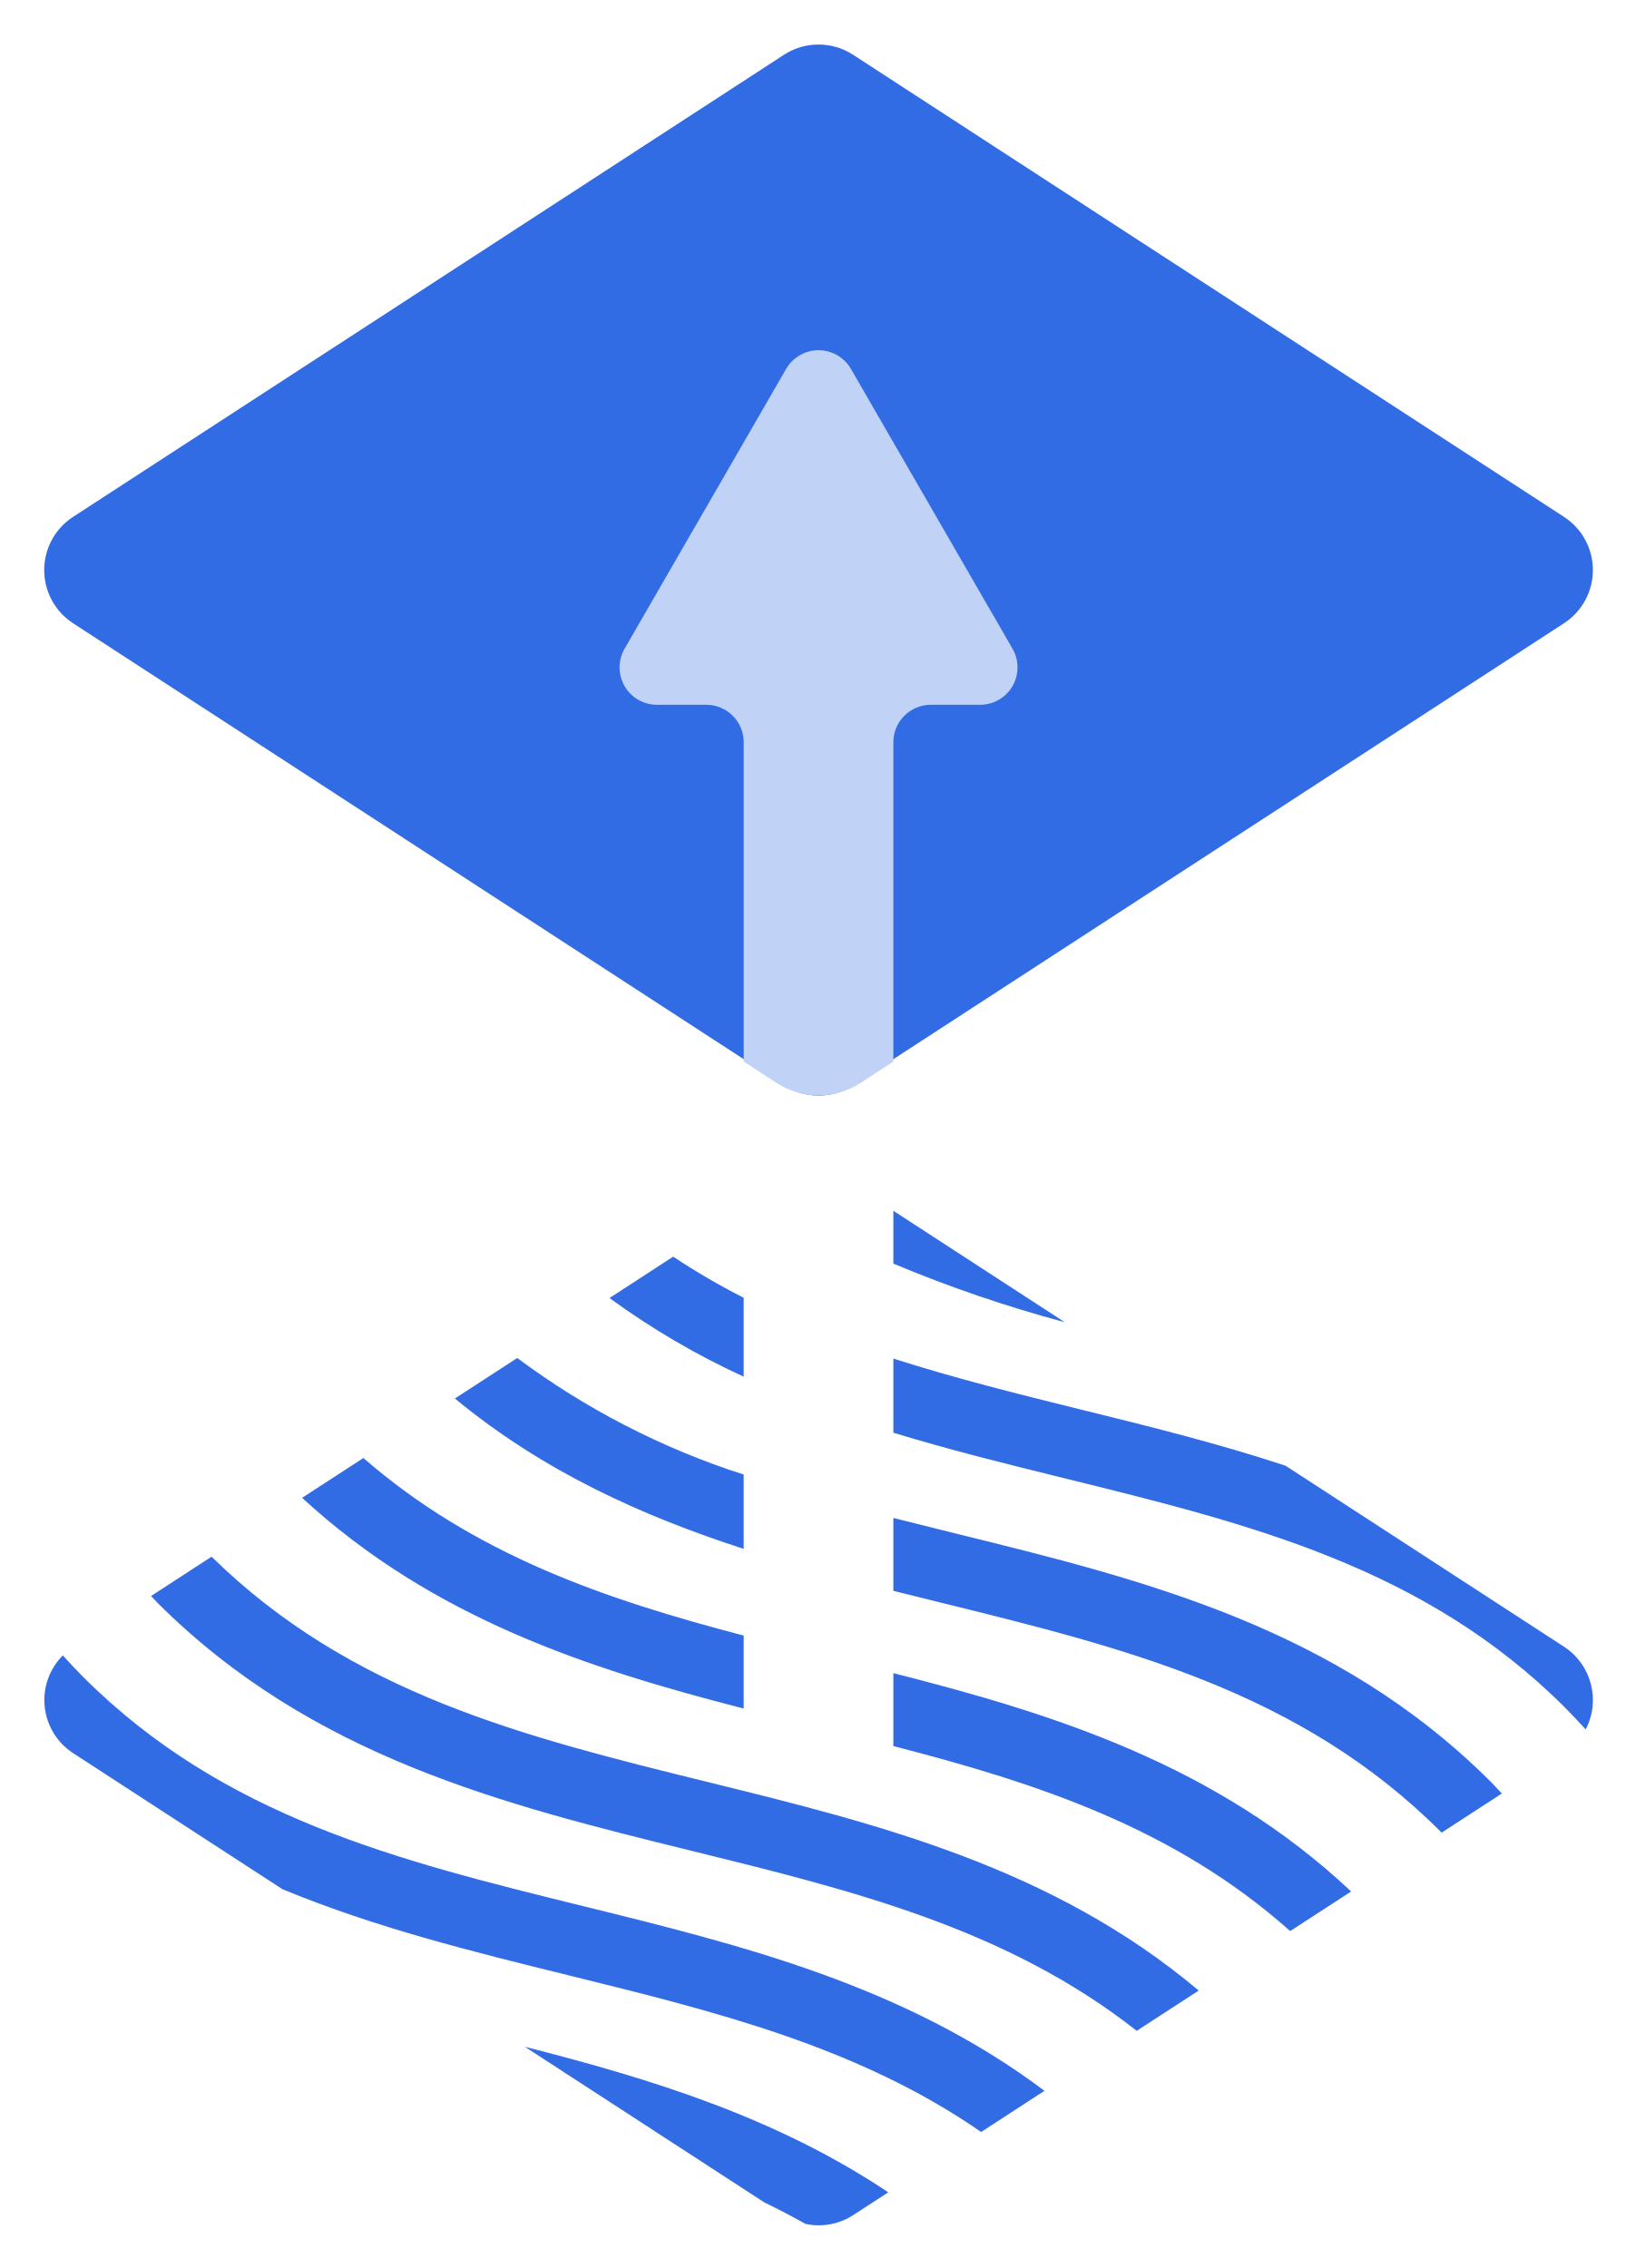
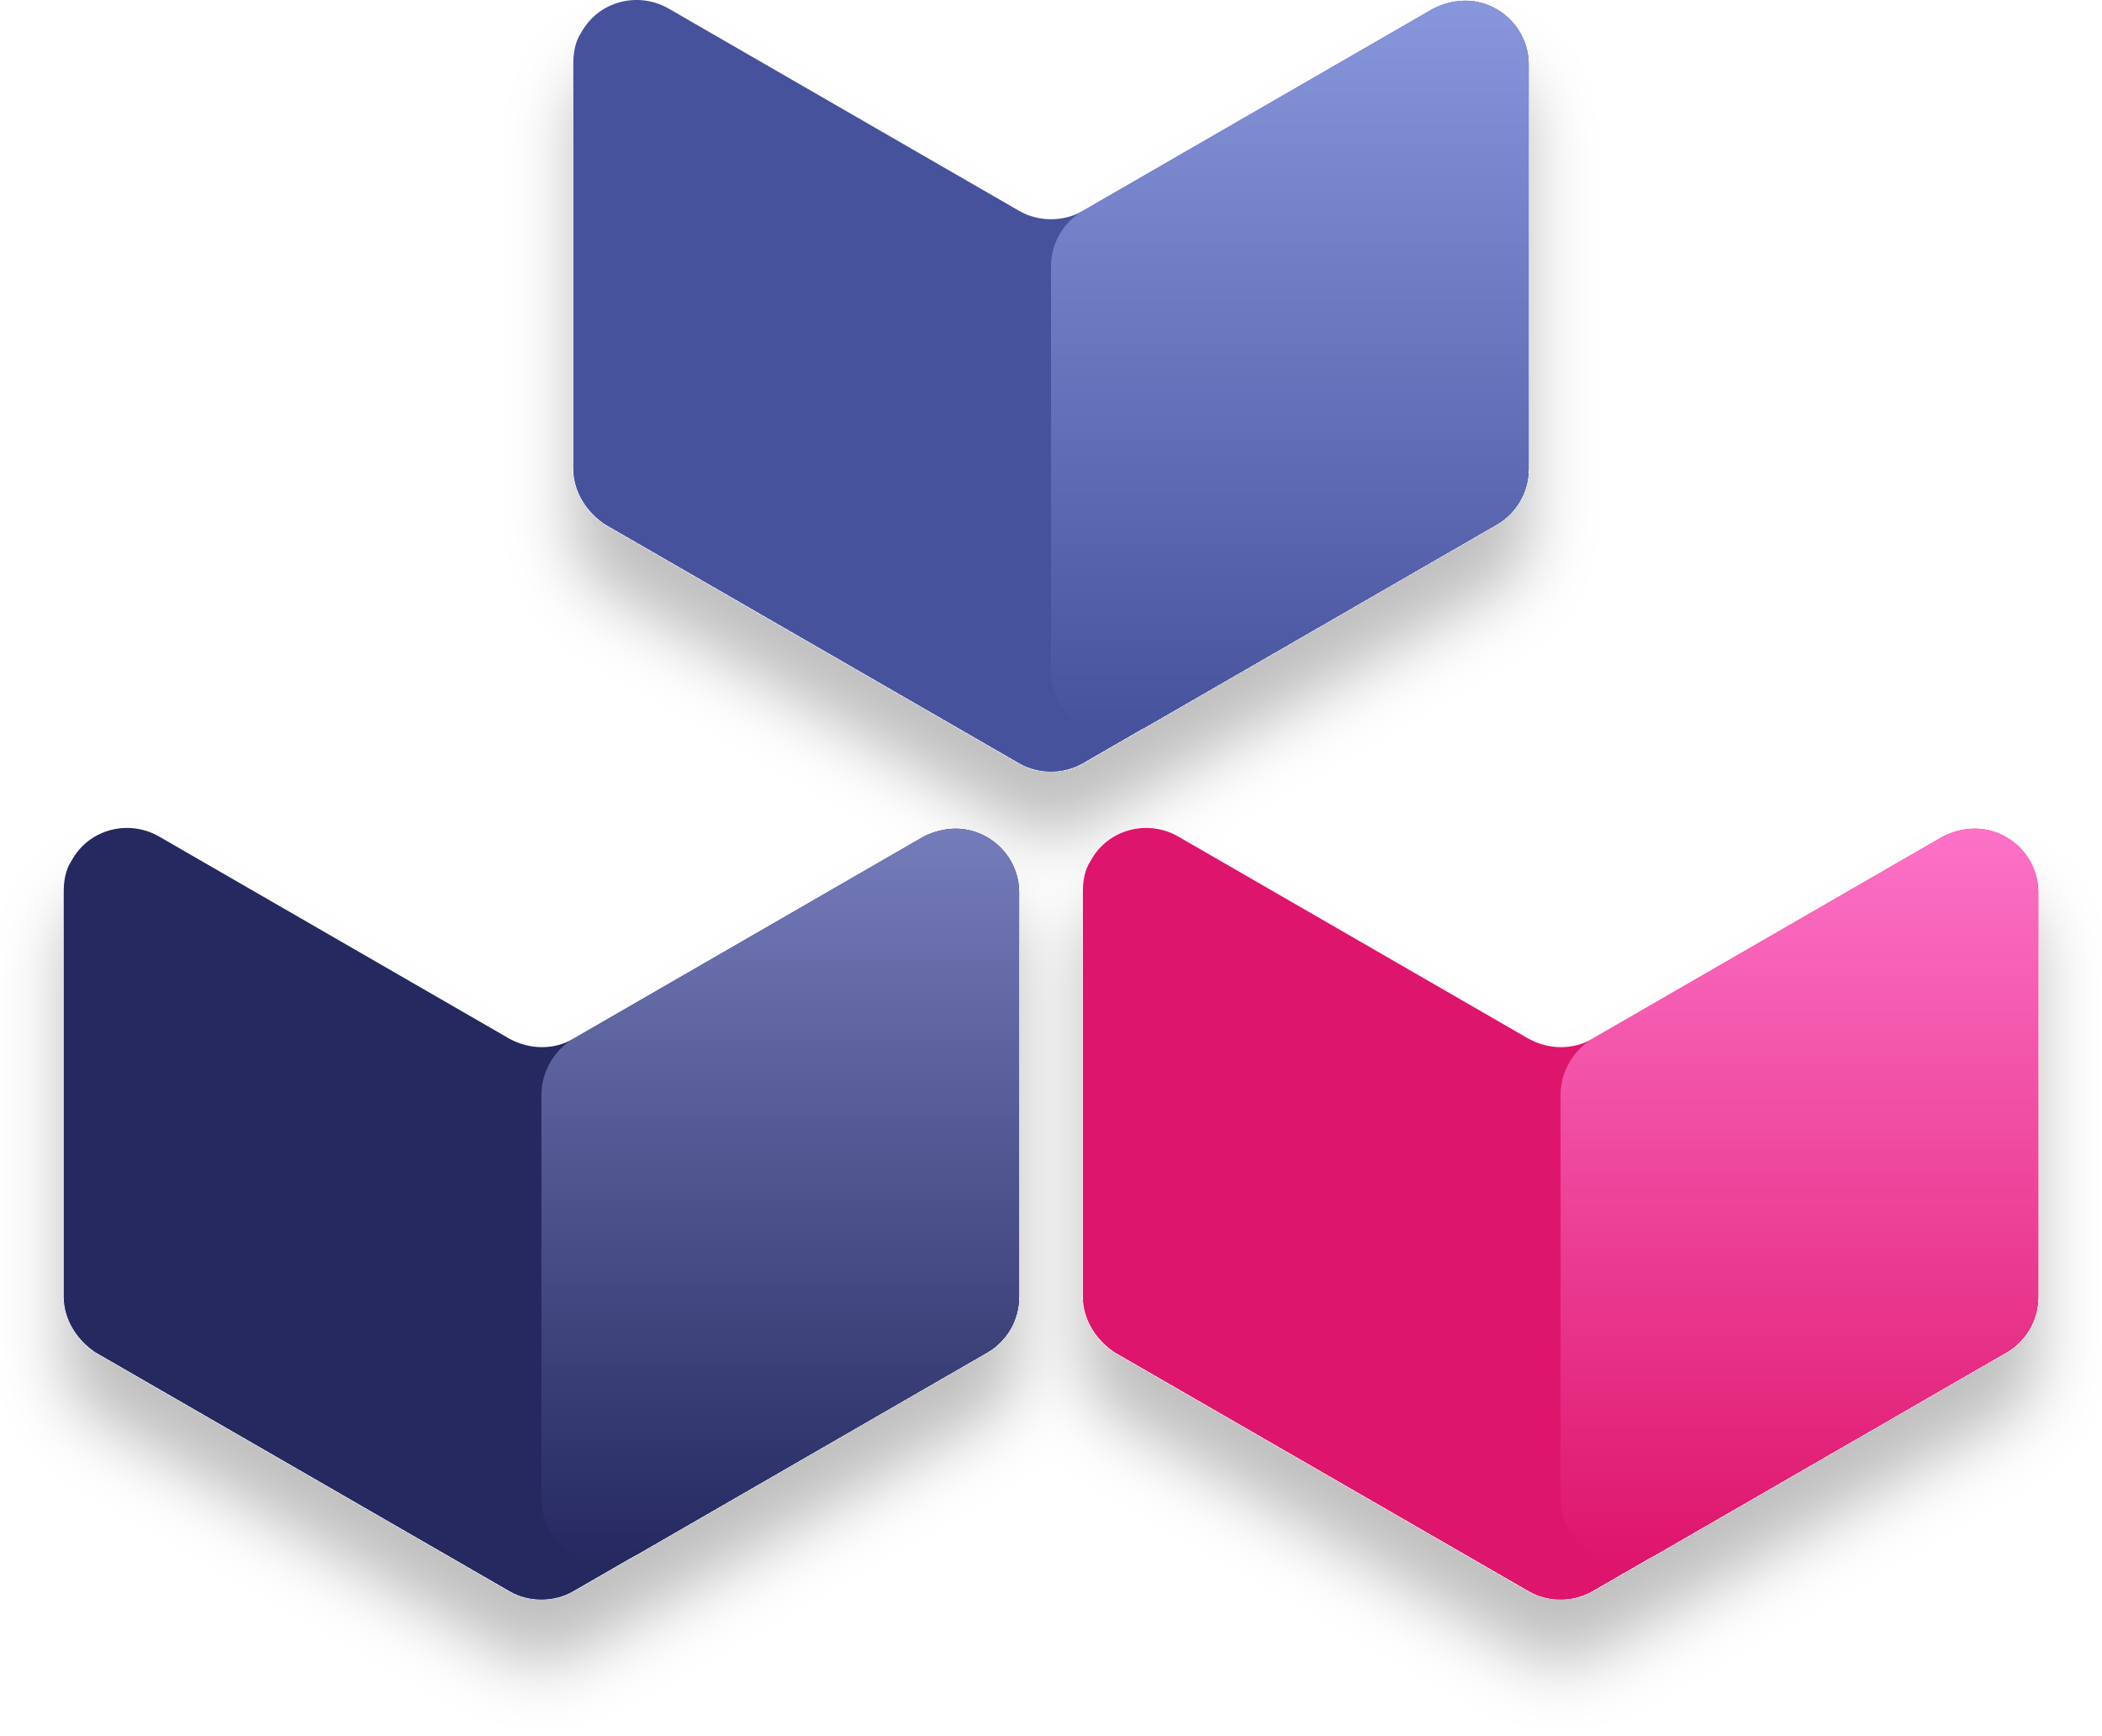
- <svg xmlns="http://www.w3.org/2000/svg" role="img" viewBox="48.00 -2.25 262.50 364.00">
+ <svg xmlns="http://www.w3.org/2000/svg" width="132" height="109" viewBox="0 0 132 109" fill="none">
+   <g filter="url(#filter0_d_1_31)">
+     <path d="M96 65.244L74 52.544C72.1 51.444 69.6 52.044 68.5 54.044C68.1 54.644 68 55.344 68 56.044V81.444C68 82.844 68.8 84.144 70 84.944L96 99.944C97.2 100.644 98.8 100.644 100 99.944L126 84.944C127.2 84.244 128 82.944 128 81.444V56.044C128 53.844 126.2 52.044 124 52.044C123.3 52.044 122.6 52.244 122 52.544L100 65.244C98.8 65.944 97.3 65.944 96 65.244Z" fill="#DE156C" />
+     <path d="M98 68.744V94.144C98 96.344 99.8 98.144 102 98.144C102.7 98.144 103.4 97.944 104 97.644L126 84.944C127.2 84.244 128 82.944 128 81.444V56.044C128 53.844 126.2 52.044 124 52.044C123.3 52.044 122.6 52.244 122 52.544L100 65.244C98.8 65.944 98 67.344 98 68.744Z" fill="url(#paint0_linear_1_31)" />
+     <path d="M90 0.544L68 13.244C66.8 13.944 65.2 13.944 64 13.244L42 0.544C40.1 -0.556 37.6 0.044 36.5 2.044C36.1 2.644 36 3.344 36 4.044V29.444C36 30.844 36.8 32.144 38 32.944L64 47.944C65.2 48.644 66.8 48.644 68 47.944L94 32.944C95.2 32.244 96 30.944 96 29.444V4.044C96 1.844 94.2 0.044 92 0.044C91.3 0.044 90.6 0.244 90 0.544Z" fill="#47529D" />
+     <path d="M90 0.544L68 13.244C66.8 13.944 66 15.244 66 16.744V42.144C66 44.344 67.8 46.144 70 46.144C70.7 46.144 71.4 45.944 72 45.644L94 32.944C95.2 32.244 96 30.944 96 29.444V4.044C96 1.844 94.2 0.044 92 0.044C91.3 0.044 90.6 0.244 90 0.544Z" fill="url(#paint1_linear_1_31)" />
+     <path d="M32 65.244L10 52.544C8.1 51.444 5.6 52.044 4.5 54.044C4.1 54.644 4 55.344 4 56.044V81.444C4 82.844 4.8 84.144 6 84.944L32 99.944C33.2 100.644 34.8 100.644 36 99.944L62 84.944C63.2 84.244 64 82.944 64 81.444V56.044C64 53.844 62.2 52.044 60 52.044C59.3 52.044 58.6 52.244 58 52.544L36 65.244C34.8 65.944 33.3 65.944 32 65.244Z" fill="#252960" />
+     <path d="M34 68.744V94.144C34 96.344 35.8 98.144 38 98.144C38.7 98.144 39.4 97.944 40 97.644L62 84.944C63.2 84.244 64 82.944 64 81.444V56.044C64 53.844 62.2 52.044 60 52.044C59.3 52.044 58.6 52.244 58 52.544L36 65.244C34.8 65.944 34 67.344 34 68.744Z" fill="url(#paint2_linear_1_31)" />
+   </g>
  <defs>
-     <style>.cls-1{fill:#326ce5}.cls-3{fill:none}</style>
+     <filter id="filter0_d_1_31" x="0" y="0" width="132" height="108.469" filterUnits="userSpaceOnUse" color-interpolation-filters="sRGB">
+       <feFlood flood-opacity="0" result="BackgroundImageFix" />
+       <feColorMatrix in="SourceAlpha" type="matrix" values="0 0 0 0 0 0 0 0 0 0 0 0 0 0 0 0 0 0 127 0" result="hardAlpha" />
+       <feOffset dy="4" />
+       <feGaussianBlur stdDeviation="2" />
+       <feComposite in2="hardAlpha" operator="out" />
+       <feColorMatrix type="matrix" values="0 0 0 0 0 0 0 0 0 0 0 0 0 0 0 0 0 0 0.25 0" />
+       <feBlend mode="normal" in2="BackgroundImageFix" result="effect1_dropShadow_1_31" />
+       <feBlend mode="normal" in="SourceGraphic" in2="effect1_dropShadow_1_31" result="shape" />
+     </filter>
+     <linearGradient id="paint0_linear_1_31" x1="113.04" y1="52.022" x2="113.04" y2="98.16" gradientUnits="userSpaceOnUse">
+       <stop stop-color="#FC72C7" />
+       <stop offset="1" stop-color="#DE156C" />
+     </linearGradient>
+     <linearGradient id="paint1_linear_1_31" x1="81.04" y1="0.022" x2="81.04" y2="46.16" gradientUnits="userSpaceOnUse">
+       <stop stop-color="#8896DB" />
+       <stop offset="1" stop-color="#47529D" />
+     </linearGradient>
+     <linearGradient id="paint2_linear_1_31" x1="49.04" y1="52.02" x2="49.04" y2="98.159" gradientUnits="userSpaceOnUse">
+       <stop stop-color="#757CBA" />
+       <stop offset="1" stop-color="#252960" />
+     </linearGradient>
  </defs>
-   <path d="M59.724 97.778a10.183 10.183 0 0 1 0-17.074l114.07-74.16a10.183 10.183 0 0 1 11.1 0l114.07 74.16a10.182 10.182 0 0 1 0 17.074l-114.07 74.16a10.183 10.183 0 0 1-11.1 0z" class="cls-1" />
-   <path fill="#c1d2f7" d="M197.356 110.866h7.913a6.003 6.003 0 0 0 5.199-9.005l-25.924-44.902a6.004 6.004 0 0 0-10.398 0l-25.924 44.902a6.003 6.003 0 0 0 5.199 9.005h7.913a6.003 6.003 0 0 1 6.003 6.003v51.256l5.31 3.453a12.287 12.287 0 0 0 13.394 0l5.311-3.453v-51.256a6.003 6.003 0 0 1 6.003-6.003z" />
-   <path d="M173.793 353.271a10.128 10.128 0 0 0 3.456 1.402c-2.175-1.231-4.387-2.374-6.623-3.46zm-6.457-161.195l-11.316 7.357a110.993 110.993 0 0 0 11.316 6.6zm24.015 23.716c9.739 3.115 19.813 5.649 30.11 8.187 10.92 2.692 21.974 5.427 32.818 9.008l-35.416-23.025a215.881 215.881 0 0 1-27.512-9.41zm0 62.192v.586c0 2.569-2.688 4.652-6.003 4.652h-12.009c-3.315 0-6.003-2.083-6.003-4.652v-6.605c-24.905-6.402-49.873-14.485-70.859-33.821L81.948 247.589c22.468 22.051 50.279 28.933 79.714 36.189 27.179 6.699 55.181 13.651 78.686 33.442l14.679-9.543c-18.531-16.504-40.41-23.688-63.675-29.693zm-98.038 22.966l38.908 25.295c20.064 5.113 40.2 11.248 58.311 23.36l14.9-9.687c-19.752-13.672-42.55-19.313-66.419-25.197-15.287-3.768-30.835-7.617-45.701-13.772zm74.022-82.254a124.32 124.32 0 0 1-21.534-12.62l-14.805 9.625a124.541 124.541 0 0 0 36.339 18.708zm51.41 16.294c-9.106-2.245-18.304-4.524-27.395-7.299v13.682q5.051 1.285 10.177 2.538c29.934 7.378 60.888 15.009 85.708 39.829.61.61 1.163 1.24 1.752 1.857l9.974-6.484a10.104 10.104 0 0 0 3.475-3.799c-1.066-1.173-2.144-2.341-3.289-3.486-22.585-22.585-50.669-29.509-80.403-36.838zm-19.933 19.933q-3.722-.917-7.462-1.855v13.21c25.817 6.562 51.803 14.688 73.455 35.041l14.521-9.441c-.039-.039-.073-.079-.111-.118-22.585-22.585-50.67-29.508-80.403-36.837zm-31.477-8.587c-16.28-5.278-32.118-12.397-46.344-24.131l-14.682 9.545c17.87 15.557 38.784 22.673 61.026 28.501z" class="cls-3" />
-   <path d="M73.24 254.96c-.348-.348-.658-.709-1-1.06l-12.515 8.136a10.165 10.165 0 0 0-1.644 1.397c1.053 1.157 2.116 2.31 3.245 3.44 22.585 22.585 50.67 29.508 80.403 36.837 25.343 6.247 51.401 12.717 73.865 29.603l14.806-9.626c-20.864-16.42-45.53-22.509-71.453-28.898-29.934-7.379-60.887-15.009-85.707-39.829z" class="cls-3" />
-   <path d="M218.864 209.962l-27.512-17.886v8.476a215.88 215.88 0 0 0 27.512 9.41zm-27.512 5.83v11.899c9.091 2.775 18.288 5.054 27.395 7.299 29.733 7.329 57.817 14.252 80.403 36.838 1.145 1.145 2.222 2.314 3.289 3.486a10.193 10.193 0 0 0-3.475-13.277l-44.683-29.05c-10.844-3.581-21.898-6.317-32.818-9.008-10.297-2.538-20.371-5.071-30.11-8.187zm-24.015-9.76a110.993 110.993 0 0 1-11.316-6.6l-10.218 6.643a124.319 124.319 0 0 0 21.534 12.62zm34.192 37.879q-5.125-1.264-10.177-2.538v11.695q3.737.938 7.462 1.855c29.734 7.329 57.818 14.252 80.403 36.837.039.039.073.079.111.118l9.66-6.281c-.589-.617-1.142-1.247-1.752-1.857-24.82-24.82-55.773-32.45-85.708-39.829zm-34.192-9.503a124.541 124.541 0 0 1-36.339-18.708l-10.005 6.504c14.226 11.734 30.064 18.853 46.344 24.131zm0 25.842c-22.241-5.828-43.156-12.943-61.026-28.501l-9.834 6.393c20.987 19.336 45.954 27.419 70.859 33.821zm24.015 17.733c23.265 6.005 45.144 13.189 63.675 29.693l9.78-6.358c-21.652-20.352-47.638-28.479-73.455-35.041zM81.948 247.589l-9.707 6.311c.341.35.652.712 1 1.06 24.82 24.82 55.773 32.45 85.707 39.829 25.923 6.389 50.589 12.478 71.453 28.898l9.948-6.467c-23.505-19.791-51.507-26.744-78.686-33.442-29.435-7.256-57.247-14.138-79.714-36.189zM61.327 266.873c-1.13-1.13-2.192-2.283-3.245-3.44a10.154 10.154 0 0 0 1.644 15.68l33.589 21.837c14.866 6.155 30.414 10.004 45.701 13.772 23.868 5.884 46.667 11.525 66.419 25.197l10.161-6.606c-22.463-16.886-48.522-23.356-73.864-29.603-29.733-7.329-57.818-14.252-80.403-36.837zm109.3 84.339c2.235 1.086 4.447 2.229 6.623 3.46a10.16 10.16 0 0 0 7.645-1.402l5.639-3.666c-18.111-12.113-38.247-18.247-58.311-23.36z" class="cls-1" />
</svg>
